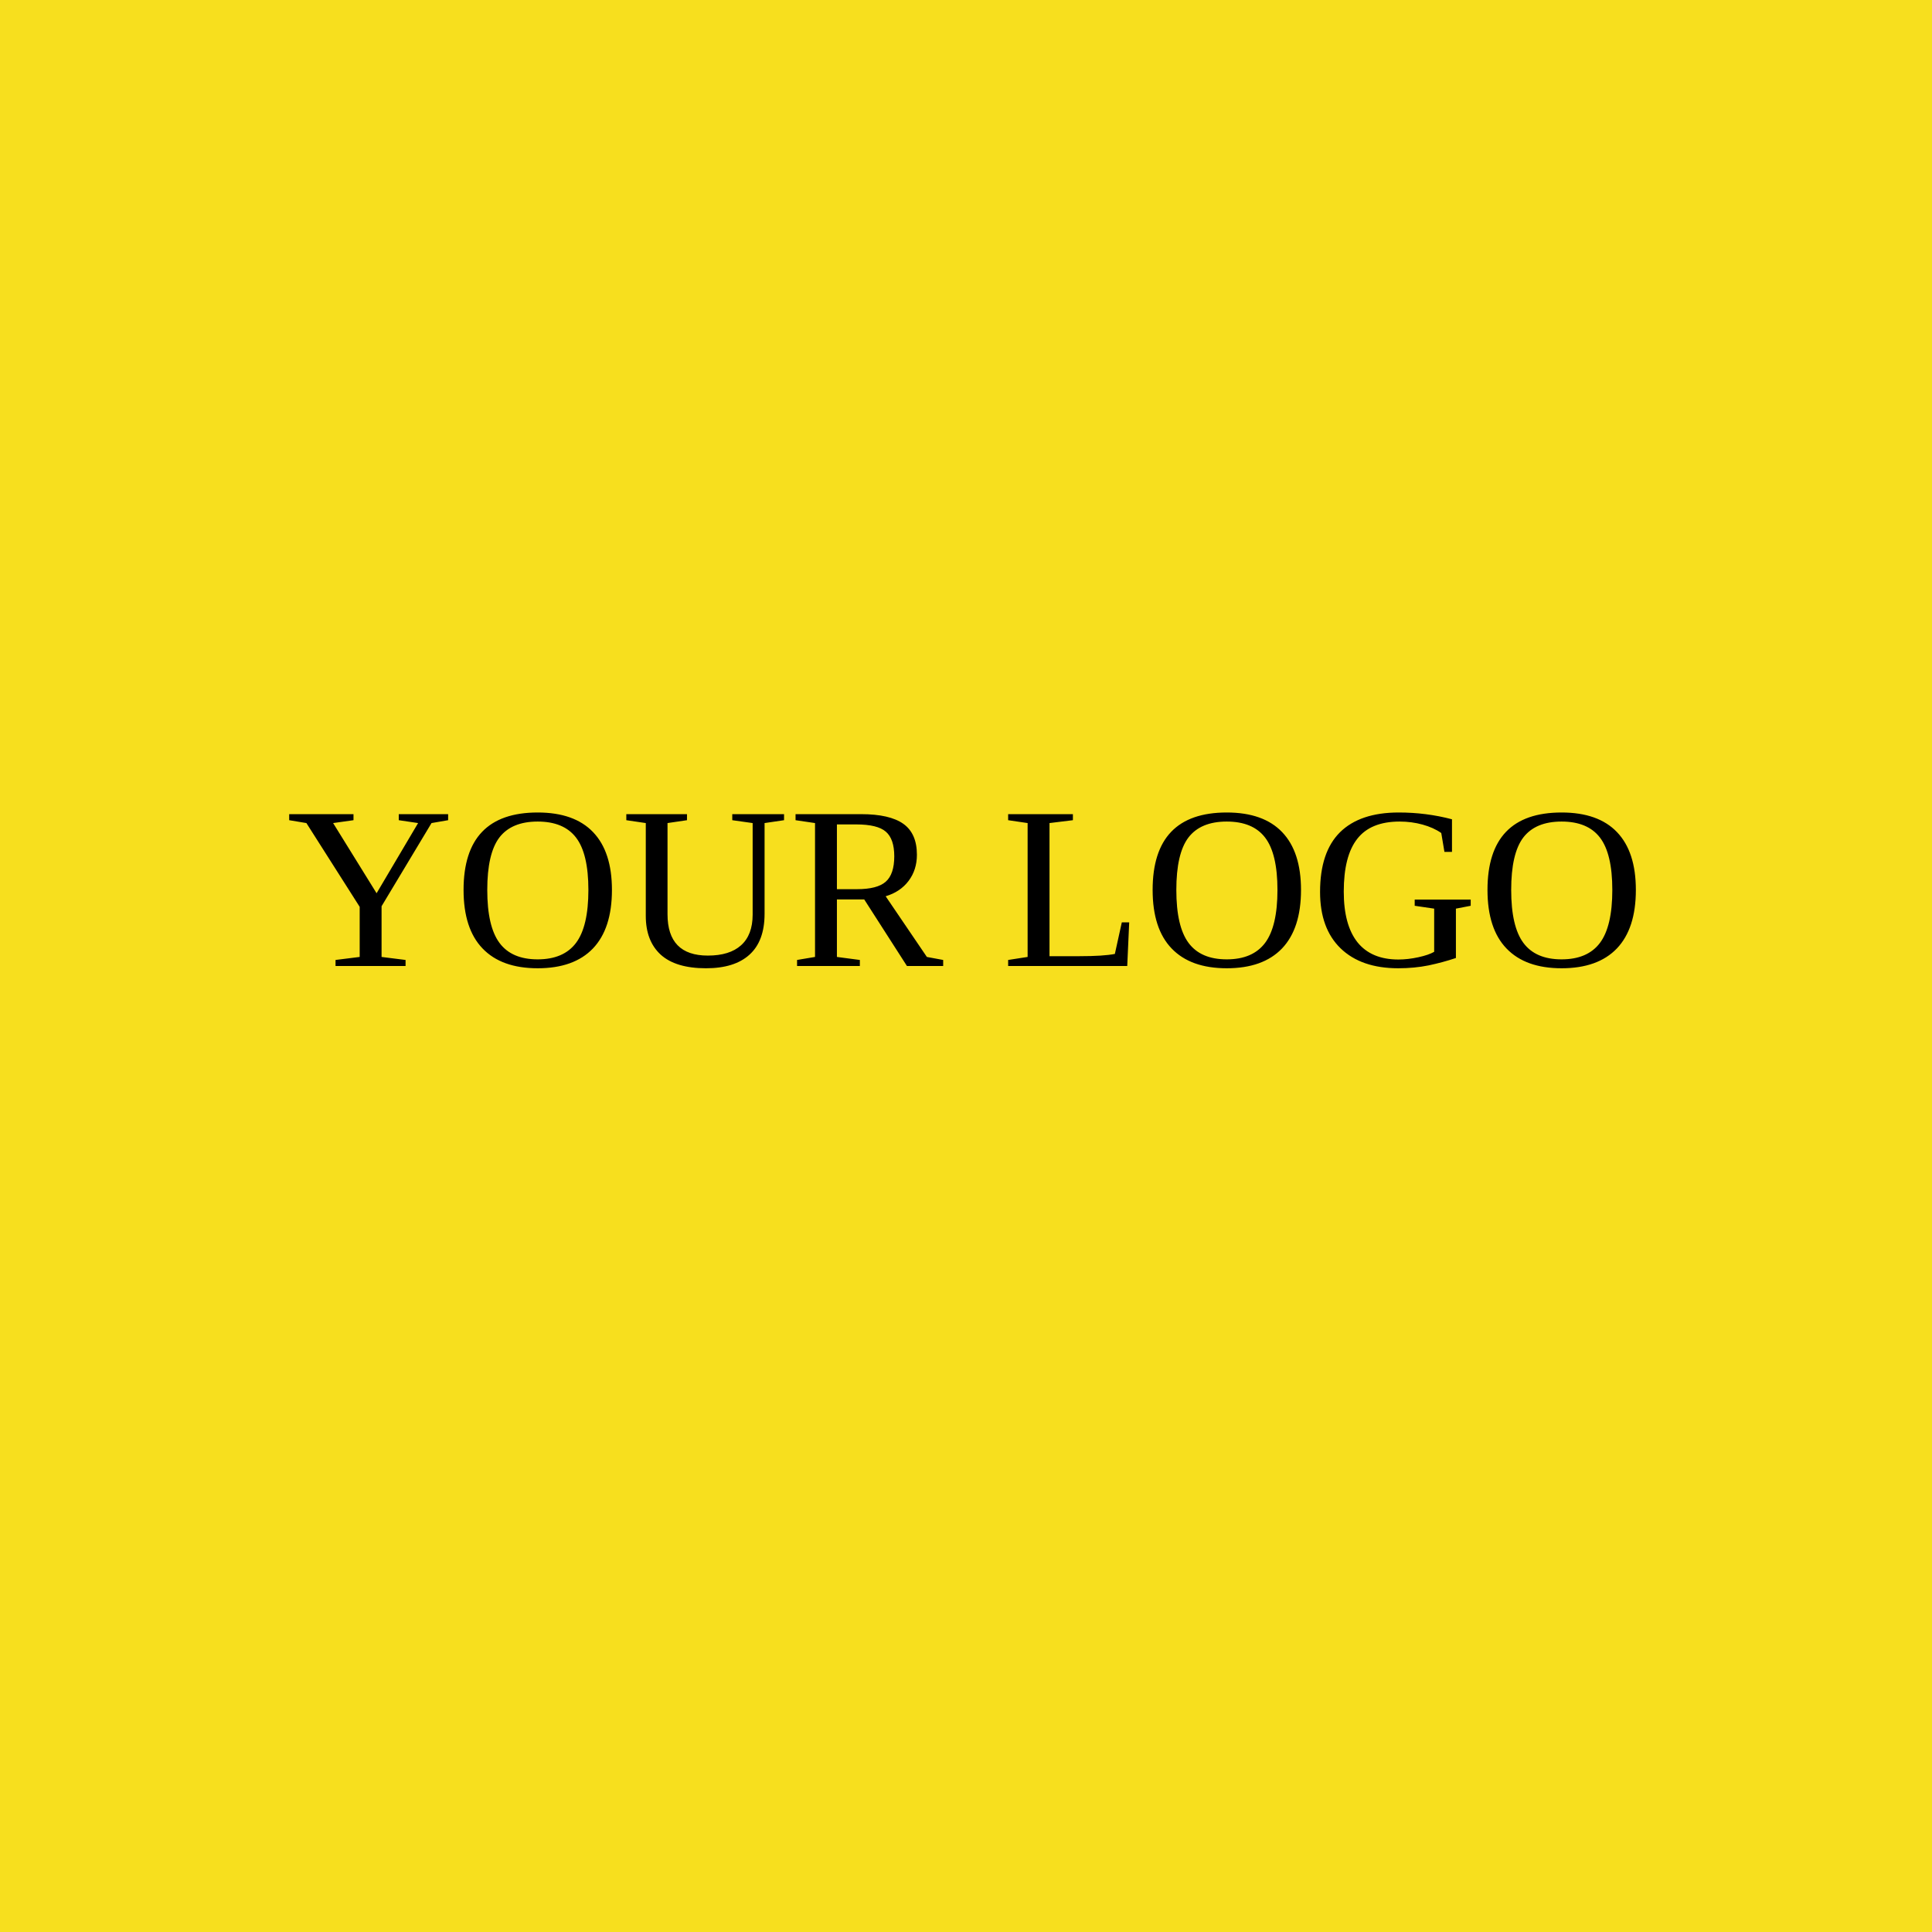
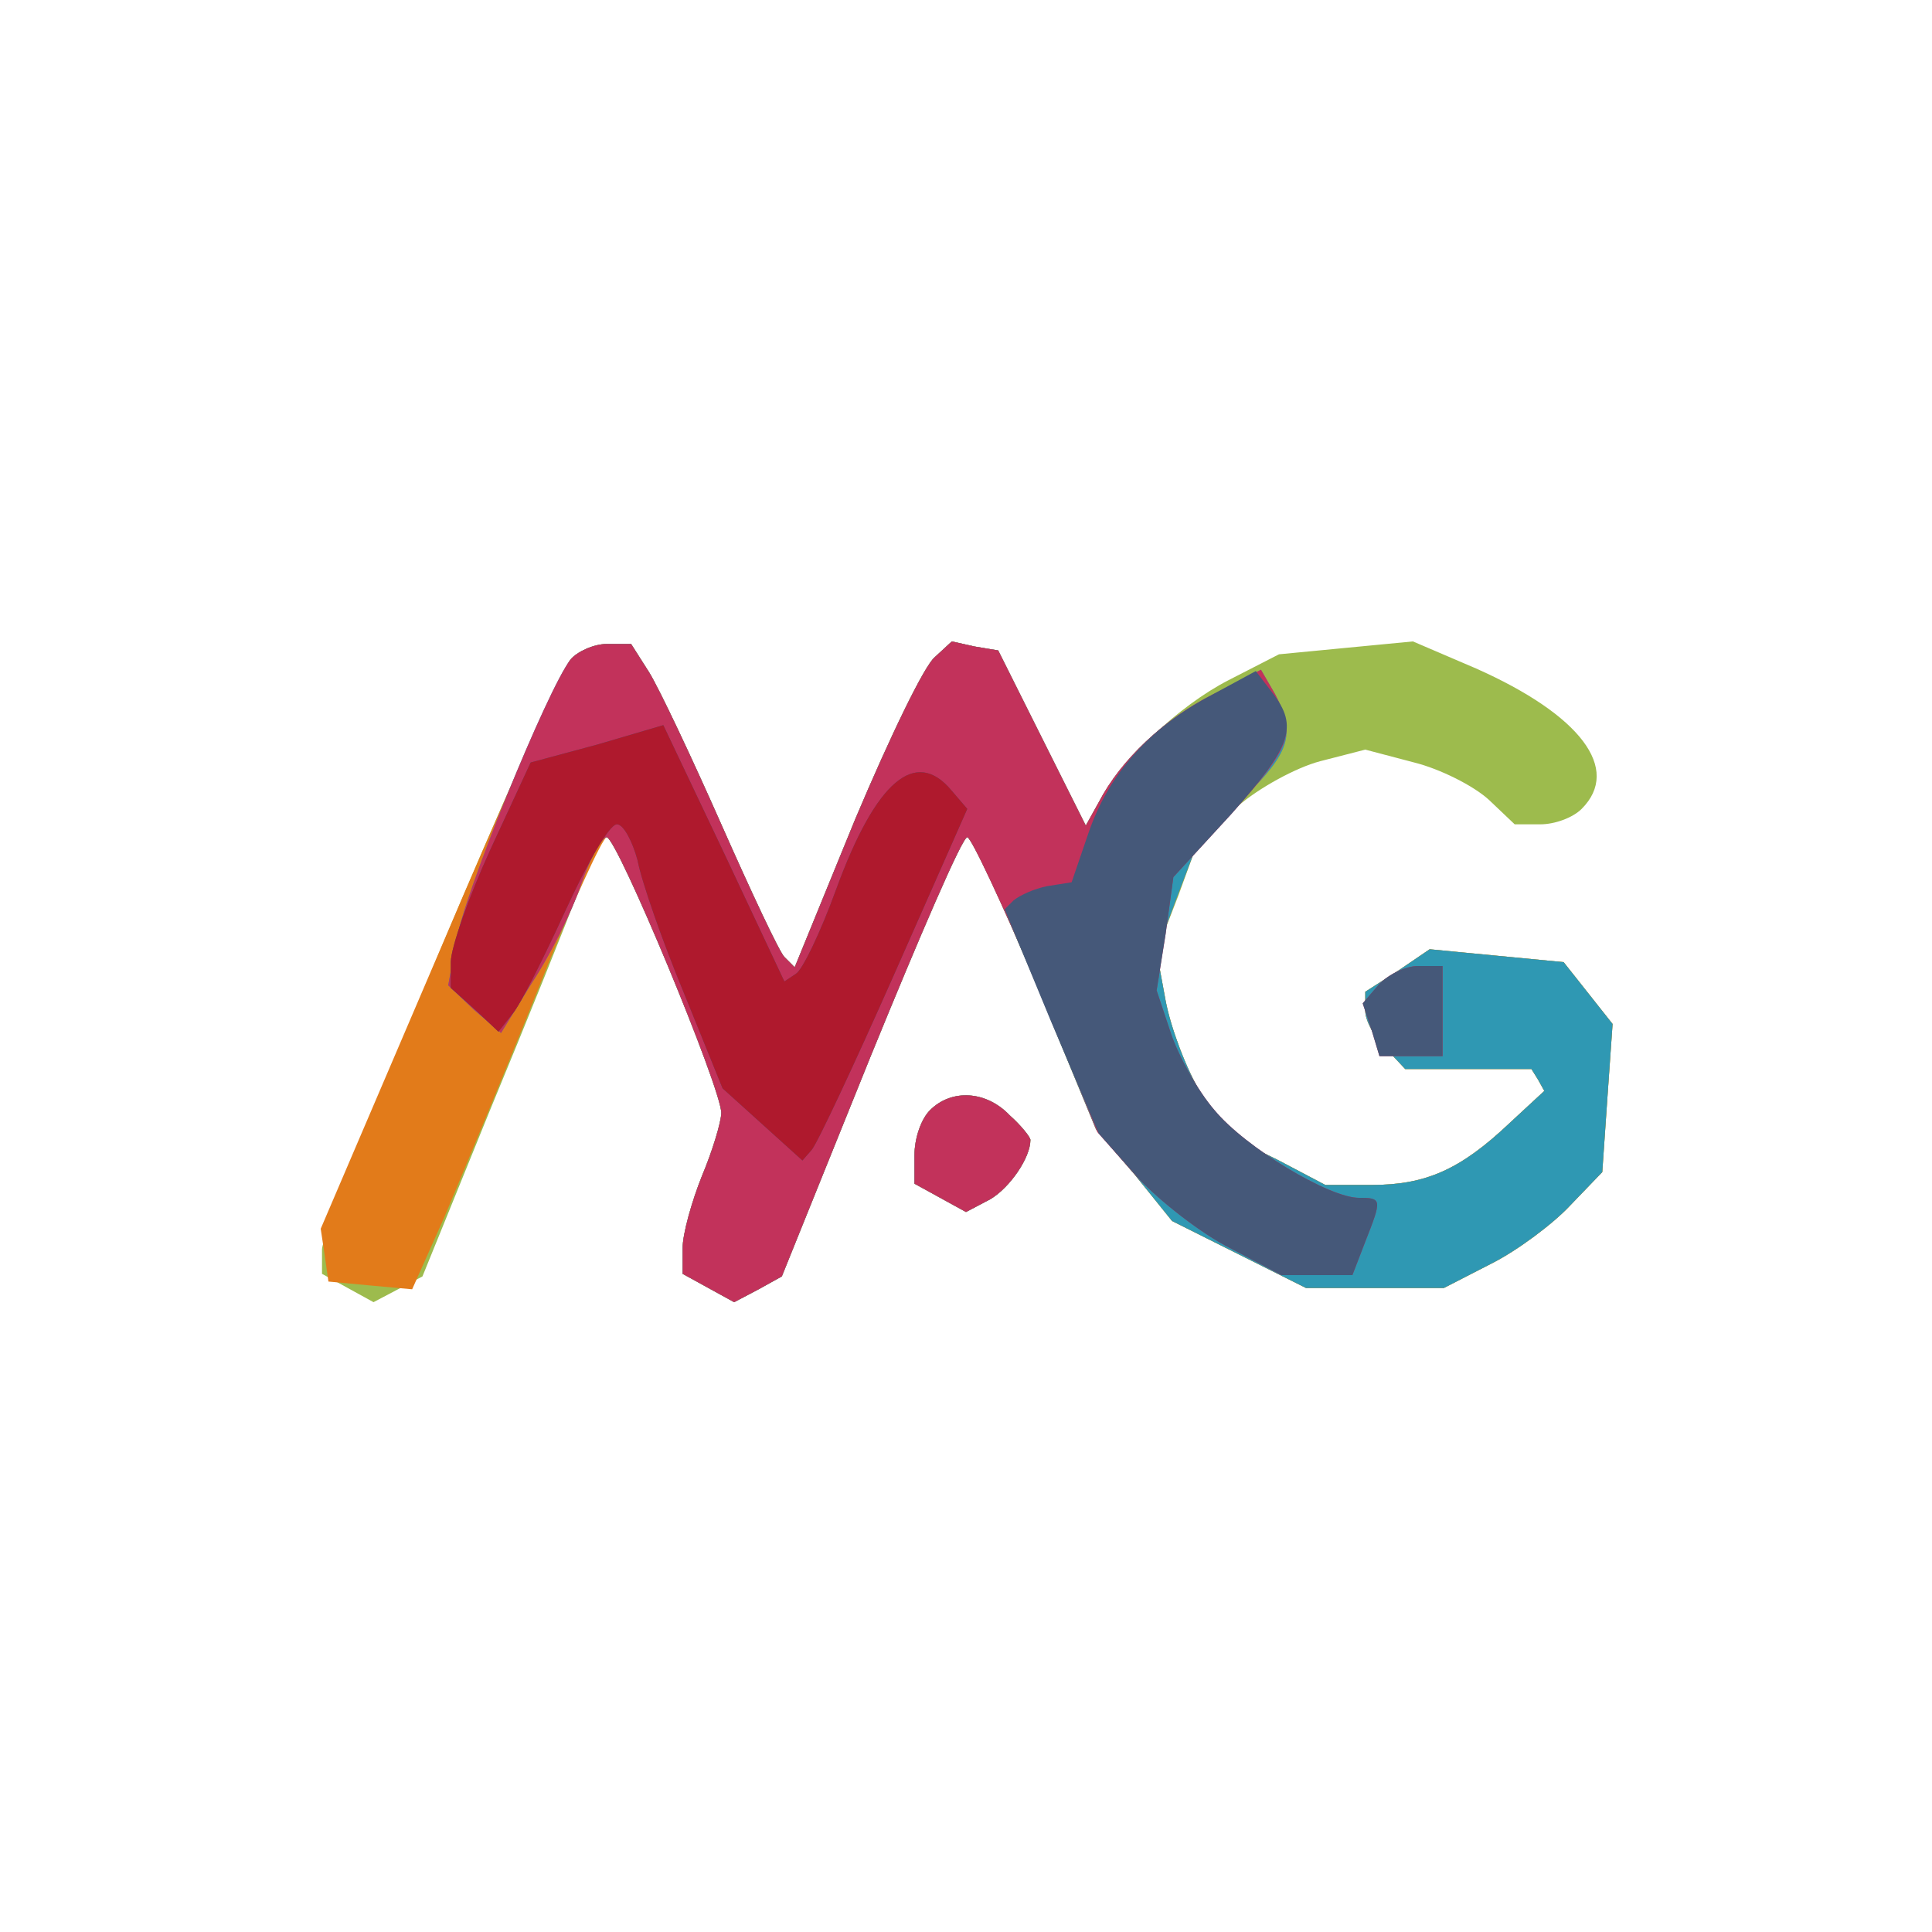
- <svg xmlns="http://www.w3.org/2000/svg" version="1.2" width="200" height="200">
-   <rect width="100%" height="100%" fill="#F7DF1E" />
-   <text x="50%" y="50%" font-size="24" text-anchor="middle" alignment-baseline="middle" fill="#000">
-     YOUR LOGO
-   </text>
+ <svg xmlns="http://www.w3.org/2000/svg" version="1.2" baseProfile="tiny-ps" viewBox="0 0 150 150">
+   <g>
+     <g fill="#9dbb4d" transform="matrix(.1 0 0 -.1 0 150)">
+       <path d="M443 988c-18-23-193-439-193-458v-19l20-11 20-11 19 10 19 10 52 128c29 70 60 147 69 171 8 23 18 42 22 42 8 0 89-195 89-214 0-7-7-30-15-49-8-20-15-45-15-56v-20l20-11 20-11 19 10 18 10 69 171c38 93 71 170 75 170 3 0 27-51 53-113l47-114 30-35 29-36 52-26 52-26h107l37 19c20 10 48 31 61 45l25 26 4 58 4 57-19 24-19 24-52 5-52 5-25-17-25-16v-15c0-7 7-21 16-29l15-16h98l5-8 5-9-27-25c-38-36-65-48-107-48h-36l-38 20-39 19-20 33c-11 18-23 50-27 71l-7 38 17 44 16 44 30 25c16 14 45 30 64 35l35 9 38-10c20-5 46-18 58-29l20-19h20c11 0 25 5 32 12 31 31-1 73-82 109l-49 21-52-5-52-5-39-20c-39-20-83-62-101-95l-10-18-34 68-34 68-18 3-18 4-13-12c-8-6-35-62-62-126l-47-115-8 8c-4 4-26 51-49 103s-48 105-56 118l-14 22h-19c-10 0-23-6-28-12zm279-350c-7-7-12-22-12-35v-22l20-11 20-11 19 10c15 9 31 32 31 46 0 2-7 11-16 19-18 19-45 21-62 4z" />
+     </g>
+     <g fill="#e27b1a" transform="matrix(.1 0 0 -.1 0 150)">
+       <path d="M443 988c-6-7-52-109-102-227l-92-215 3-20 3-21 32-3 33-3 25 56c13 31 46 110 72 175 26 66 51 120 54 120 8 0 89-195 89-214 0-7-7-30-15-49-8-20-15-45-15-56v-20l20-11 20-11 19 10 18 10 69 171c38 93 71 170 75 170 3 0 27-51 53-113l47-114 30-35 29-36 52-26 52-26h107l37 19c20 10 48 31 61 45l25 26 4 58 4 57-19 24-19 24-52 5-52 5-25-17-25-16v-15c0-7 7-21 16-29l15-16h98l5-8 5-9-27-25c-38-36-65-48-107-48h-36l-38 20-39 19-20 33c-11 18-23 50-27 71l-7 38 16 43 16 42 35 34c37 36 41 50 25 81l-11 19-37-19c-38-19-72-51-89-84l-10-18-34 68-34 68-18 3-18 4-13-12c-8-6-35-62-62-126l-47-115-8 8c-4 4-26 51-49 103s-48 105-56 118l-14 22h-19c-10 0-23-6-28-12zm279-350c-7-7-12-22-12-35v-22l20-11 20-11 19 10c15 9 31 32 31 46 0 2-7 11-16 19-18 19-45 21-62 4z" />
+     </g>
+     <g fill="#2f98b3" transform="matrix(.1 0 0 -.1 0 150)">
+       <path d="M443 988c-18-23-84-185-89-220l-6-33 20-19 21-18 24 39c14 21 31 55 38 76 7 20 16 37 20 37 8 0 89-195 89-214 0-7-7-30-15-49-8-20-15-45-15-56v-20l20-11 20-11 19 10 18 10 69 171c38 93 71 170 75 170 3 0 27-51 53-113l47-114 30-35 29-36 52-26 52-26h107l37 19c20 10 48 31 61 45l25 26 4 58 4 57-19 24-19 24-52 5-52 5-25-17-25-16v-15c0-7 7-21 16-29l15-16h98l5-8 5-9-27-25c-38-36-65-48-107-48h-36l-38 20-39 19-20 33c-11 18-23 50-27 71l-7 38 16 43 16 42 35 34c37 36 41 50 25 81l-11 19-37-19c-38-19-72-51-89-84l-10-18-34 68-34 68-18 3-18 4-13-12c-8-6-35-62-62-126l-47-115-8 8c-4 4-26 51-49 103s-48 105-56 118l-14 22h-19c-10 0-23-6-28-12zm279-350c-7-7-12-22-12-35v-22l20-11 20-11 19 10c15 9 31 32 31 46 0 2-7 11-16 19-18 19-45 21-62 4z" />
+     </g>
+     <g fill="#c2325b" transform="matrix(.1 0 0 -.1 0 150)">
+       <path d="M443 988c-18-23-84-185-89-220l-6-33 20-19 21-18 24 39c14 21 31 55 38 76 7 20 16 37 20 37 8 0 89-195 89-214 0-7-7-30-15-49-8-20-15-45-15-56v-20l20-11 20-11 19 10 18 10 69 171c38 93 71 170 75 170 3 0 27-52 54-114l47-115 31-35c18-19 50-44 72-55l40-21h55l10 26c13 33 13 34-5 34-23 0-88 39-112 68-13 15-28 42-34 60l-11 33 7 44 6 44 45 49c47 53 50 62 34 93l-11 19-37-19c-38-19-72-51-89-84l-10-18-34 68-34 68-18 3-18 4-13-12c-8-6-35-62-62-126l-47-115-8 8c-4 4-26 51-49 103s-48 105-56 118l-14 22h-19c-10 0-23-6-28-12zm627-253-12-14 7-21 6-20h49v70h-19c-10 0-24-7-31-15zm-348-97c-7-7-12-22-12-35v-22l20-11 20-11 19 10c15 9 31 32 31 46 0 2-7 11-16 19-18 19-45 21-62 4z" />
+     </g>
+     <g fill="#455879" transform="matrix(.1 0 0 -.1 0 150)">
+       <path d="M940 960c-47-25-79-60-95-107l-13-38-19-3c-10-2-21-7-26-11l-7-7 36-87 37-87 31-35c17-18 49-43 71-54l40-21h55l10 26c13 33 13 34-5 34-23 0-88 39-112 68-13 15-28 42-34 60l-11 33 7 44 6 44 45 49c47 53 52 68 32 94l-13 17-35-19zm-476-38-52-14-31-67c-17-37-31-77-31-88v-20l19-17 18-17 11 14c6 7 24 43 41 80s34 67 40 67c5 0 12-13 16-28 3-16 19-62 36-103l30-74 31-28 31-28 7 8c4 4 33 66 64 136l57 129-12 14c-28 34-59 8-90-77-12-33-26-62-31-65l-9-6-47 100-47 99-51-15zm606-187-12-14 7-21 6-20h49v70h-19c-10 0-24-7-31-15z" />
+     </g>
+     <g fill="#af192d" transform="matrix(.1 0 0 -.1 0 150)">
+       <path d="m464 922-52-14-31-67c-17-37-31-77-31-88v-20l19-17 18-17 11 14c6 7 24 43 41 80s34 67 40 67c5 0 12-13 16-28 3-16 19-62 36-103l30-74 31-28 31-28 7 8c4 4 33 66 64 136l57 129-12 14c-28 34-59 8-90-77-12-33-26-62-31-65l-9-6-47 100-47 99-51-15z" />
+     </g>
+   </g>
</svg>
